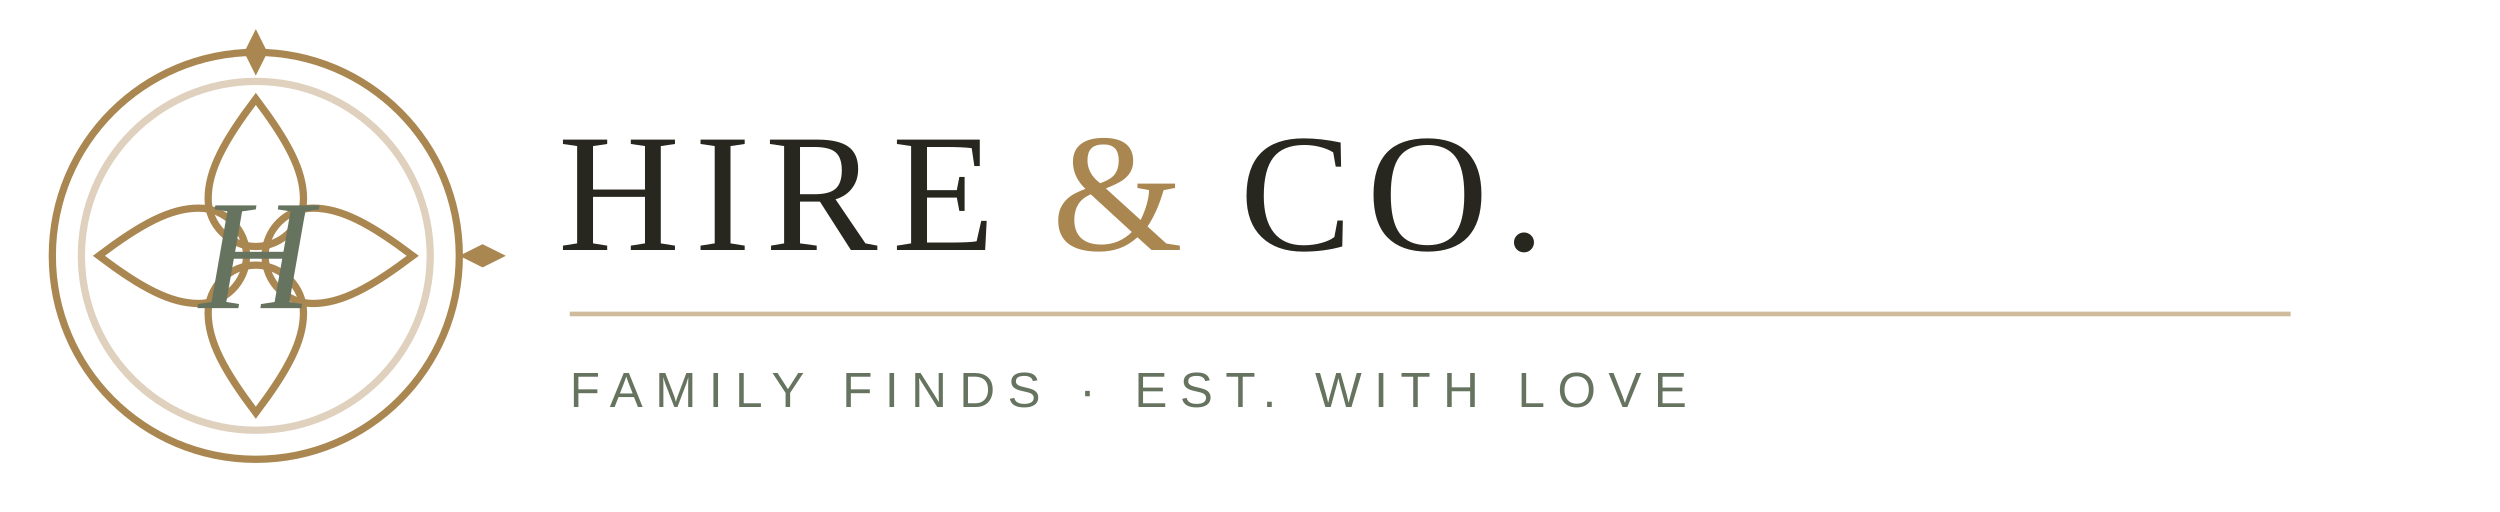
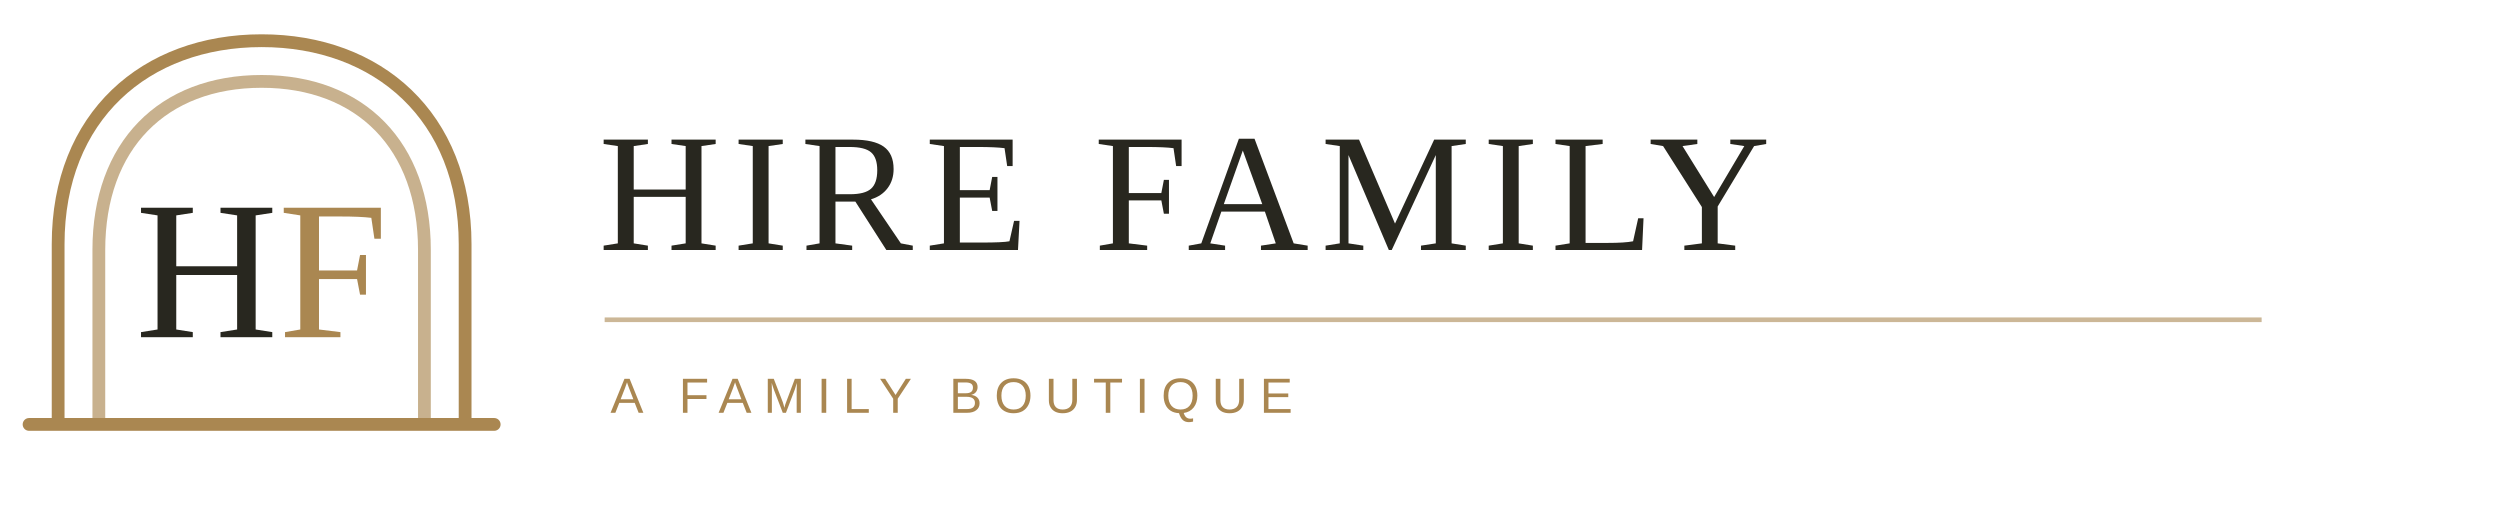
<svg xmlns="http://www.w3.org/2000/svg" viewBox="0 0 430 88" role="img" aria-labelledby="logo-title logo-desc">
-   <g fill="none" stroke="#aa8751" stroke-width="1.25">
-     <circle cx="44" cy="44" r="35" />
-     <circle cx="44" cy="44" r="30" opacity=".38" />
-     <path d="M44 17c-5.5 7.3-8.2 12.3-8.2 17.2 0 4.5 3.7 8.2 8.2 8.2s8.2-3.7 8.2-8.2C52.2 29.3 49.5 24.3 44 17Z" />
-     <path d="M71 44c-7.3-5.5-12.3-8.2-17.2-8.2-4.5 0-8.2 3.7-8.2 8.2s3.7 8.2 8.2 8.2C58.7 52.2 63.7 49.5 71 44Z" />
-     <path d="M44 71c5.5-7.3 8.2-12.3 8.2-17.2 0-4.5-3.7-8.2-8.2-8.2s-8.2 3.7-8.2 8.2C35.8 58.7 38.5 63.7 44 71Z" />
-     <path d="M17 44c7.3 5.5 12.3 8.2 17.2 8.2 4.5 0 8.2-3.7 8.2-8.2s-3.7-8.2-8.2-8.2C29.3 35.8 24.3 38.5 17 44Z" />
+   <g fill="none" stroke="#aa8751" stroke-width="2.2" stroke-linecap="round" stroke-linejoin="round">
+     <path d="M10 72V42C10 20 25 7 45 7s35 13 35 35v30" />
+     <path d="M17 72V43c0-18 11-29 28-29s28 11 28 29v29" opacity=".65" />
+     <path d="M5 73h80" />
  </g>
-   <text x="44" y="53" text-anchor="middle" fill="#66735f" font-family="Georgia, 'Times New Roman', serif" font-size="27" font-style="italic">H</text>
-   <path d="m44 5 2 4-2 4-2-4 2-4Zm39 37 4 2-4 2-4-2 4-2Z" fill="#aa8751" />
-   <text x="96" y="43" fill="#28271f" font-family="Georgia, 'Times New Roman', serif" font-size="29" letter-spacing="2.5">HIRE <tspan fill="#aa8751">&amp;</tspan> CO.</text>
-   <path d="M98 54h296" stroke="#aa8751" stroke-width=".8" opacity=".56" />
-   <text x="98" y="70" fill="#66735f" font-family="Arial, sans-serif" font-size="8.5" letter-spacing="2.15">FAMILY FINDS · EST. WITH LOVE</text>
+   <text x="45" y="58" text-anchor="middle" fill="#28271f" font-family="Georgia, 'Times New Roman', serif" font-size="34" letter-spacing="-3">H<tspan fill="#aa8751">F</tspan>
+   </text>
+   <text x="103" y="43" fill="#28271f" font-family="Georgia, 'Times New Roman', serif" font-size="29" letter-spacing="2.05">HIRE FAMILY</text>
+   <path d="M104 55h285" stroke="#aa8751" stroke-width=".8" opacity=".6" />
+   <text x="105" y="71" fill="#aa8751" font-family="Arial, sans-serif" font-size="8.5" letter-spacing="2.1">A FAMILY BOUTIQUE</text>
</svg>
